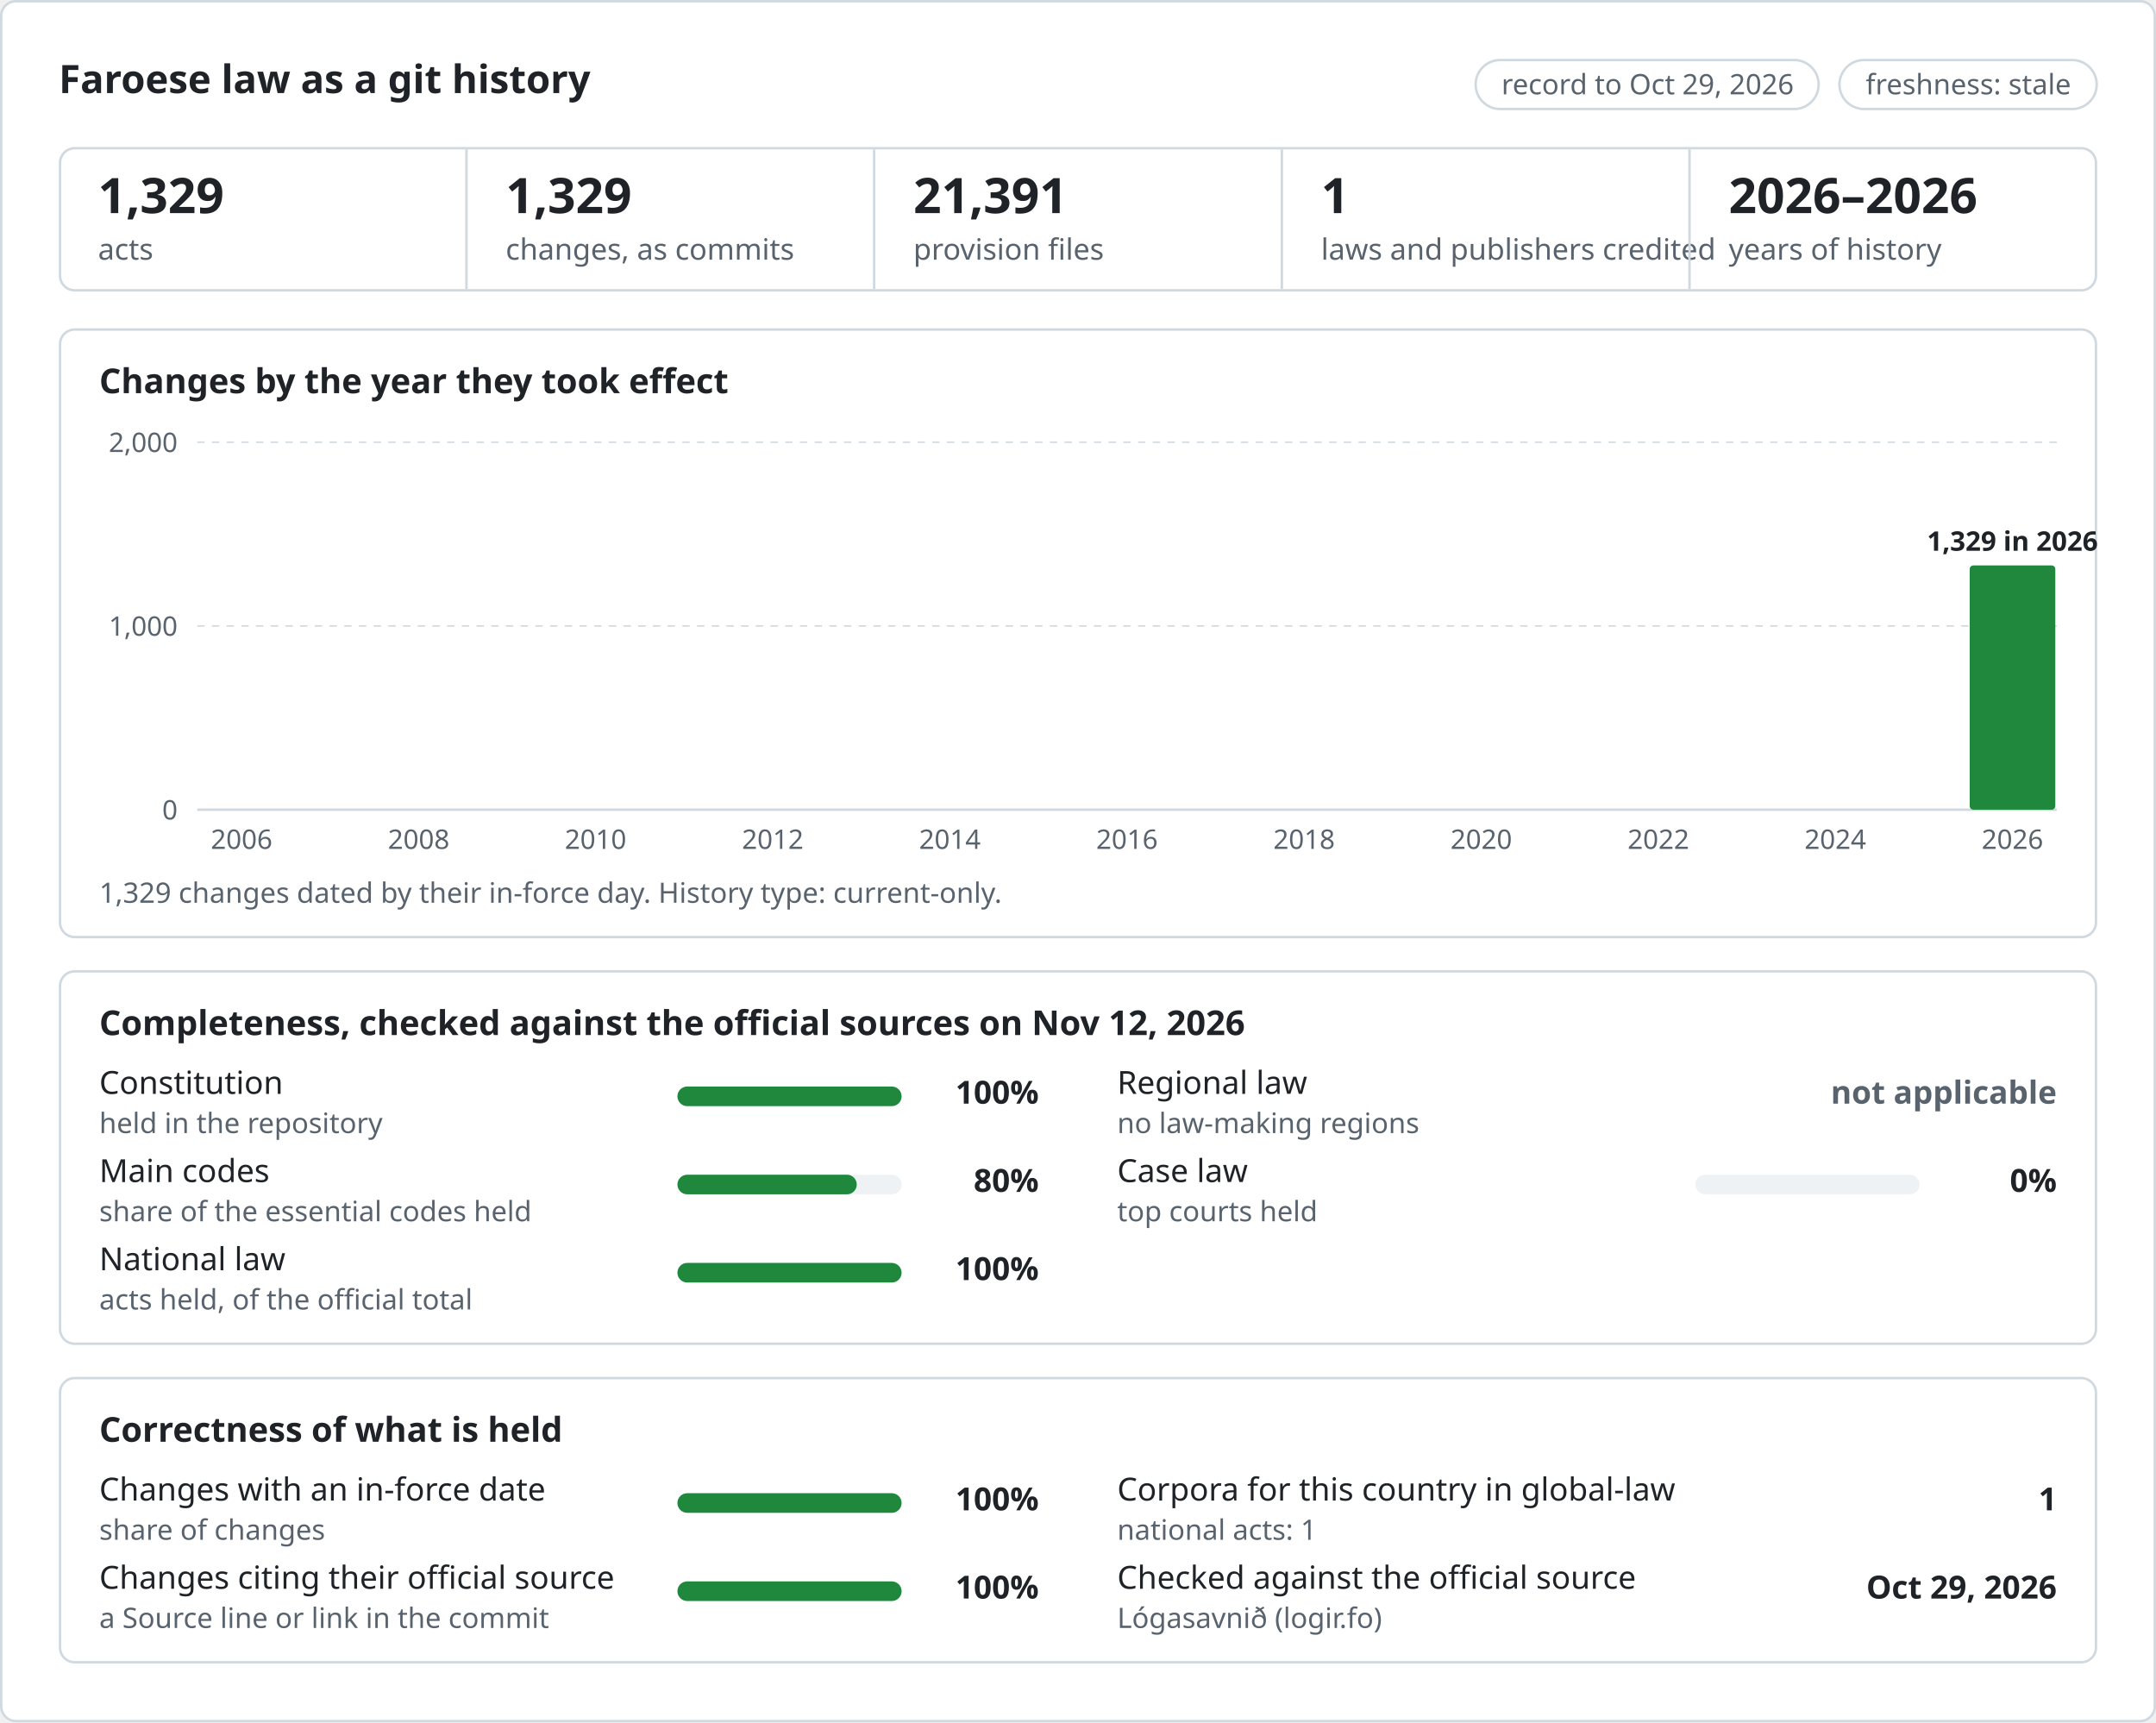
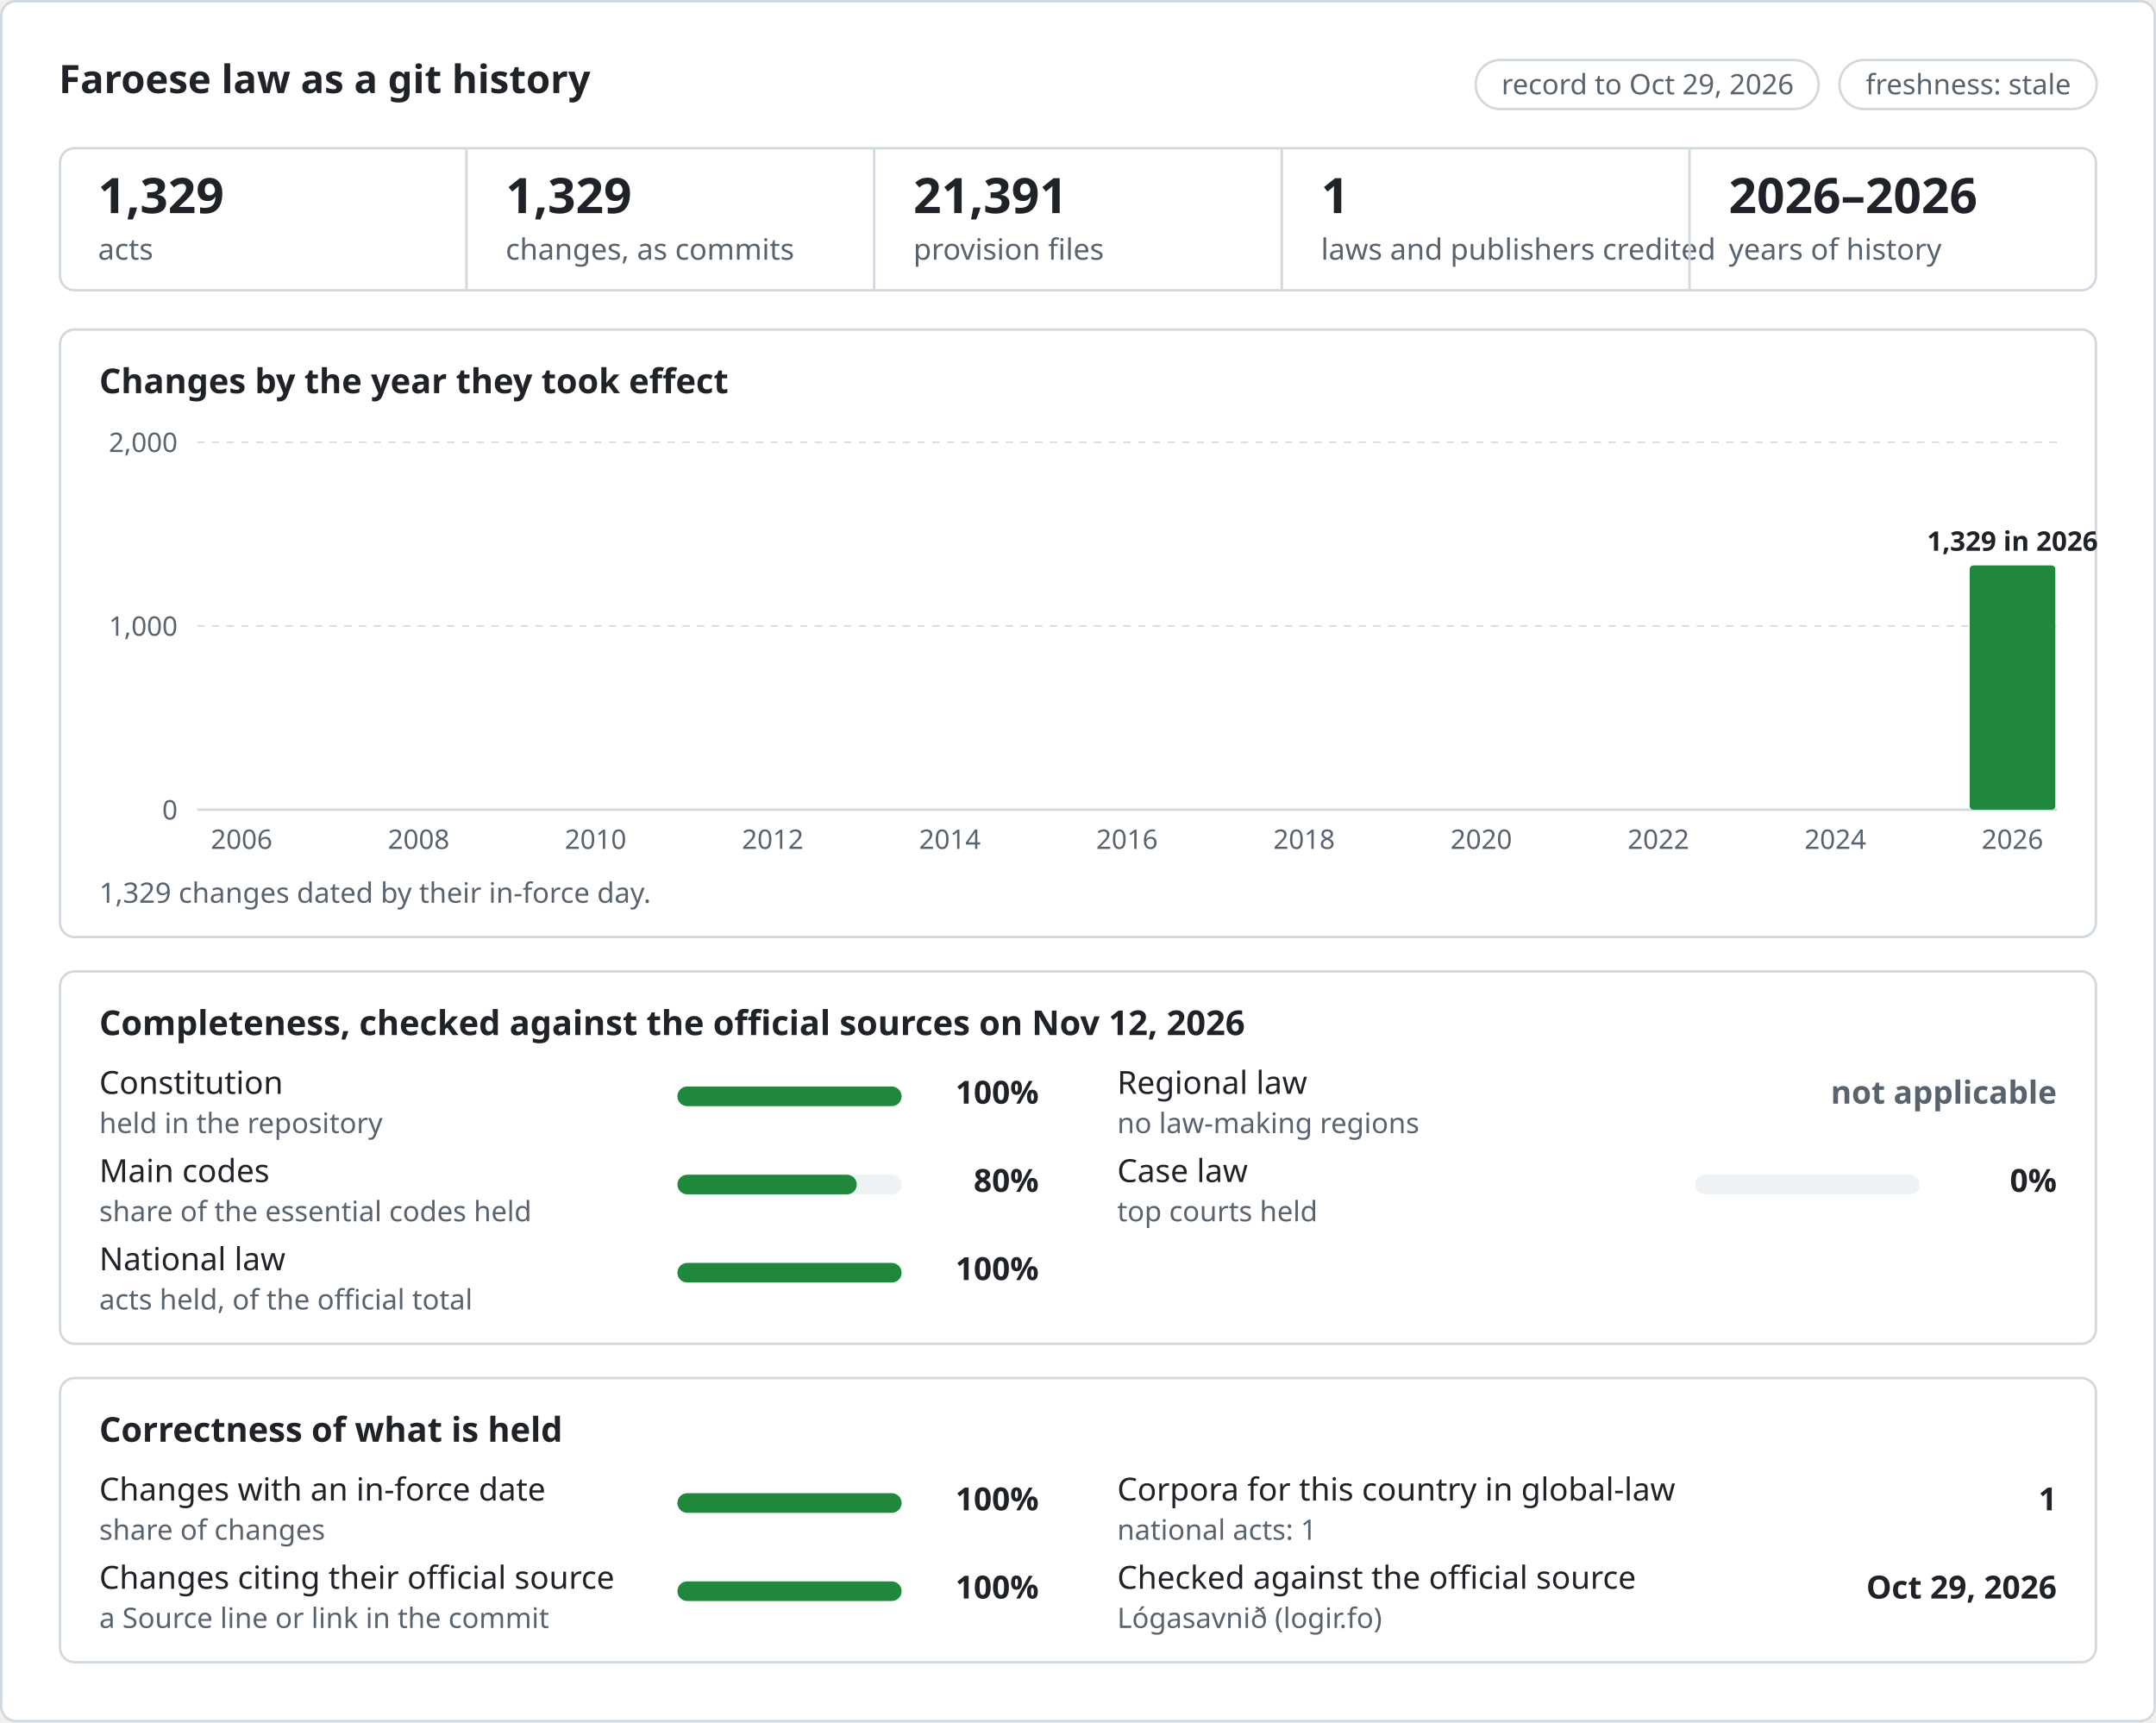
<svg xmlns="http://www.w3.org/2000/svg" width="880" height="703" viewBox="0 0 880 703" font-family="-apple-system,BlinkMacSystemFont,Segoe UI,Noto Sans,Helvetica,Arial,sans-serif">
  <rect x="0.5" y="0.5" width="879" height="702" rx="6" fill="#ffffff" stroke="#d1d9e0" />
  <text x="24" y="38" font-size="16" font-weight="600" fill="#1f2328">Faroese law as a git history</text>
  <rect x="602.3" y="24.5" width="140" height="20" rx="10" fill="none" stroke="#d1d9e0" />
  <text x="672.5" y="38.5" font-size="11.5" font-weight="500" text-anchor="middle" fill="#59636e">record to Oct 29, 2026</text>
  <rect x="750.8" y="24.5" width="105" height="20" rx="10" fill="none" stroke="#d1d9e0" />
  <text x="803.4" y="38.5" font-size="11.5" font-weight="500" text-anchor="middle" fill="#59636e">freshness: stale</text>
  <rect x="24.5" y="60.5" width="831" height="58" rx="6" fill="#ffffff" stroke="#d1d9e0" />
  <text x="40.0" y="87" font-size="20" font-weight="600" fill="#1f2328">1,329</text>
  <text x="40.0" y="106" font-size="12" fill="#59636e">acts</text>
  <line x1="190.4" y1="61" x2="190.4" y2="118" stroke="#d1d9e0" />
  <text x="206.4" y="87" font-size="20" font-weight="600" fill="#1f2328">1,329</text>
  <text x="206.4" y="106" font-size="12" fill="#59636e">changes, as commits</text>
  <line x1="356.8" y1="61" x2="356.8" y2="118" stroke="#d1d9e0" />
  <text x="372.8" y="87" font-size="20" font-weight="600" fill="#1f2328">21,391</text>
  <text x="372.8" y="106" font-size="12" fill="#59636e">provision files</text>
  <line x1="523.2" y1="61" x2="523.2" y2="118" stroke="#d1d9e0" />
  <text x="539.2" y="87" font-size="20" font-weight="600" fill="#1f2328">1</text>
  <text x="539.2" y="106" font-size="12" fill="#59636e" textLength="142" lengthAdjust="spacingAndGlyphs">laws and publishers credited</text>
  <line x1="689.6" y1="61" x2="689.6" y2="118" stroke="#d1d9e0" />
  <text x="705.6" y="87" font-size="20" font-weight="600" fill="#1f2328">2026–2026</text>
  <text x="705.6" y="106" font-size="12" fill="#59636e">years of history</text>
  <rect x="24.5" y="134.5" width="831" height="248" rx="6" fill="#ffffff" stroke="#d1d9e0" />
  <text x="40.5" y="160.5" font-size="14" font-weight="600" fill="#1f2328">Changes by the year they took effect</text>
  <line x1="80.5" y1="330.5" x2="839.5" y2="330.5" stroke="#d1d9e0" stroke-width="1" />
  <text x="72.5" y="334.5" font-size="11" text-anchor="end" fill="#59636e">0</text>
  <line x1="80.5" y1="255.5" x2="839.5" y2="255.5" stroke="#d1d9e0" stroke-width="0.6" stroke-dasharray="3 3" />
  <text x="72.5" y="259.5" font-size="11" text-anchor="end" fill="#59636e">1,000</text>
  <line x1="80.5" y1="180.5" x2="839.5" y2="180.5" stroke="#d1d9e0" stroke-width="0.6" stroke-dasharray="3 3" />
  <text x="72.5" y="184.5" font-size="11" text-anchor="end" fill="#59636e">2,000</text>
  <text x="98.6" y="346.5" font-size="11" text-anchor="middle" fill="#59636e">2006</text>
  <text x="170.9" y="346.5" font-size="11" text-anchor="middle" fill="#59636e">2008</text>
  <text x="243.1" y="346.5" font-size="11" text-anchor="middle" fill="#59636e">2010</text>
  <text x="315.4" y="346.5" font-size="11" text-anchor="middle" fill="#59636e">2012</text>
  <text x="387.7" y="346.5" font-size="11" text-anchor="middle" fill="#59636e">2014</text>
  <text x="460.0" y="346.5" font-size="11" text-anchor="middle" fill="#59636e">2016</text>
  <text x="532.3" y="346.5" font-size="11" text-anchor="middle" fill="#59636e">2018</text>
  <text x="604.6" y="346.5" font-size="11" text-anchor="middle" fill="#59636e">2020</text>
  <text x="676.9" y="346.5" font-size="11" text-anchor="middle" fill="#59636e">2022</text>
  <text x="749.1" y="346.5" font-size="11" text-anchor="middle" fill="#59636e">2024</text>
  <rect x="803.96" y="230.8" width="34.94" height="99.7" rx="1.5" fill="#1f883d" />
  <text x="821.4" y="346.5" font-size="11" text-anchor="middle" fill="#59636e">2026</text>
  <text x="821.4" y="224.8" font-size="11" font-weight="600" text-anchor="middle" fill="#1f2328">1,329 in 2026</text>
-   <text x="40.5" y="368.5" font-size="11.5" fill="#59636e">1,329 changes dated by their in-force day. History type: current-only.</text>
+   <text x="40.5" y="368.5" font-size="11.5" fill="#59636e">1,329 changes dated by their in-force day.</text>
  <rect x="24.5" y="396.5" width="831" height="152" rx="6" fill="#ffffff" stroke="#d1d9e0" />
  <text x="40.5" y="422.5" font-size="14" font-weight="600" fill="#1f2328">Completeness, checked against the official sources on Nov 12, 2026</text>
  <text x="40.5" y="446.5" font-size="13" fill="#1f2328">Constitution</text>
  <text x="40.5" y="462.5" font-size="11.5" fill="#59636e">held in the repository</text>
  <g>
    <rect x="276.5" y="443.5" width="91.5" height="8" rx="4" fill="#eff2f5" />
    <rect x="276.5" y="443.5" width="91.5" height="8" rx="4" fill="#1f883d" />
  </g>
  <text x="424.0" y="450.5" font-size="13" font-weight="600" text-anchor="end" fill="#1f2328">100%</text>
  <text x="40.5" y="482.5" font-size="13" fill="#1f2328">Main codes</text>
  <text x="40.5" y="498.5" font-size="11.5" fill="#59636e">share of the essential codes held</text>
  <g>
    <rect x="276.5" y="479.5" width="91.5" height="8" rx="4" fill="#eff2f5" />
    <rect x="276.5" y="479.5" width="73.2" height="8" rx="4" fill="#1f883d" />
  </g>
  <text x="424.0" y="486.5" font-size="13" font-weight="600" text-anchor="end" fill="#1f2328">80%</text>
  <text x="40.5" y="518.5" font-size="13" fill="#1f2328">National law</text>
  <text x="40.5" y="534.5" font-size="11.5" fill="#59636e">acts held, of the official total</text>
  <g>
    <rect x="276.5" y="515.5" width="91.5" height="8" rx="4" fill="#eff2f5" />
    <rect x="276.5" y="515.5" width="91.5" height="8" rx="4" fill="#1f883d" />
  </g>
  <text x="424.0" y="522.5" font-size="13" font-weight="600" text-anchor="end" fill="#1f2328">100%</text>
  <text x="456.0" y="446.5" font-size="13" fill="#1f2328">Regional law</text>
  <text x="456.0" y="462.5" font-size="11.5" fill="#59636e">no law-making regions</text>
  <text x="839.5" y="450.5" font-size="13" font-weight="600" text-anchor="end" fill="#59636e">not applicable</text>
  <text x="456.0" y="482.5" font-size="13" fill="#1f2328">Case law</text>
  <text x="456.0" y="498.5" font-size="11.5" fill="#59636e">top courts held</text>
  <g>
    <rect x="692.0" y="479.5" width="91.5" height="8" rx="4" fill="#eff2f5" />
  </g>
  <text x="839.5" y="486.5" font-size="13" font-weight="600" text-anchor="end" fill="#1f2328">0%</text>
  <rect x="24.5" y="562.5" width="831" height="116" rx="6" fill="#ffffff" stroke="#d1d9e0" />
  <text x="40.5" y="588.5" font-size="14" font-weight="600" fill="#1f2328">Correctness of what is held</text>
  <text x="40.5" y="612.5" font-size="13" fill="#1f2328">Changes with an in-force date</text>
  <text x="40.5" y="628.5" font-size="11.5" fill="#59636e">share of changes</text>
  <g>
    <rect x="276.5" y="609.5" width="91.5" height="8" rx="4" fill="#eff2f5" />
    <rect x="276.5" y="609.5" width="91.5" height="8" rx="4" fill="#1f883d" />
  </g>
  <text x="424.0" y="616.5" font-size="13" font-weight="600" text-anchor="end" fill="#1f2328">100%</text>
  <text x="40.5" y="648.5" font-size="13" fill="#1f2328">Changes citing their official source</text>
  <text x="40.5" y="664.5" font-size="11.5" fill="#59636e">a Source line or link in the commit</text>
  <g>
    <rect x="276.5" y="645.5" width="91.5" height="8" rx="4" fill="#eff2f5" />
    <rect x="276.5" y="645.5" width="91.5" height="8" rx="4" fill="#1f883d" />
  </g>
  <text x="424.0" y="652.5" font-size="13" font-weight="600" text-anchor="end" fill="#1f2328">100%</text>
  <text x="456.0" y="612.5" font-size="13" fill="#1f2328">Corpora for this country in global-law</text>
  <text x="456.0" y="628.5" font-size="11.5" fill="#59636e">national acts: 1</text>
  <text x="839.5" y="616.5" font-size="13" font-weight="600" text-anchor="end" fill="#1f2328">1</text>
  <text x="456.0" y="648.5" font-size="13" fill="#1f2328">Checked against the official source</text>
  <text x="456.0" y="664.5" font-size="11.5" fill="#59636e">Lógasavnið (logir.fo)</text>
  <text x="839.5" y="652.5" font-size="13" font-weight="600" text-anchor="end" fill="#1f2328">Oct 29, 2026</text>
</svg>
